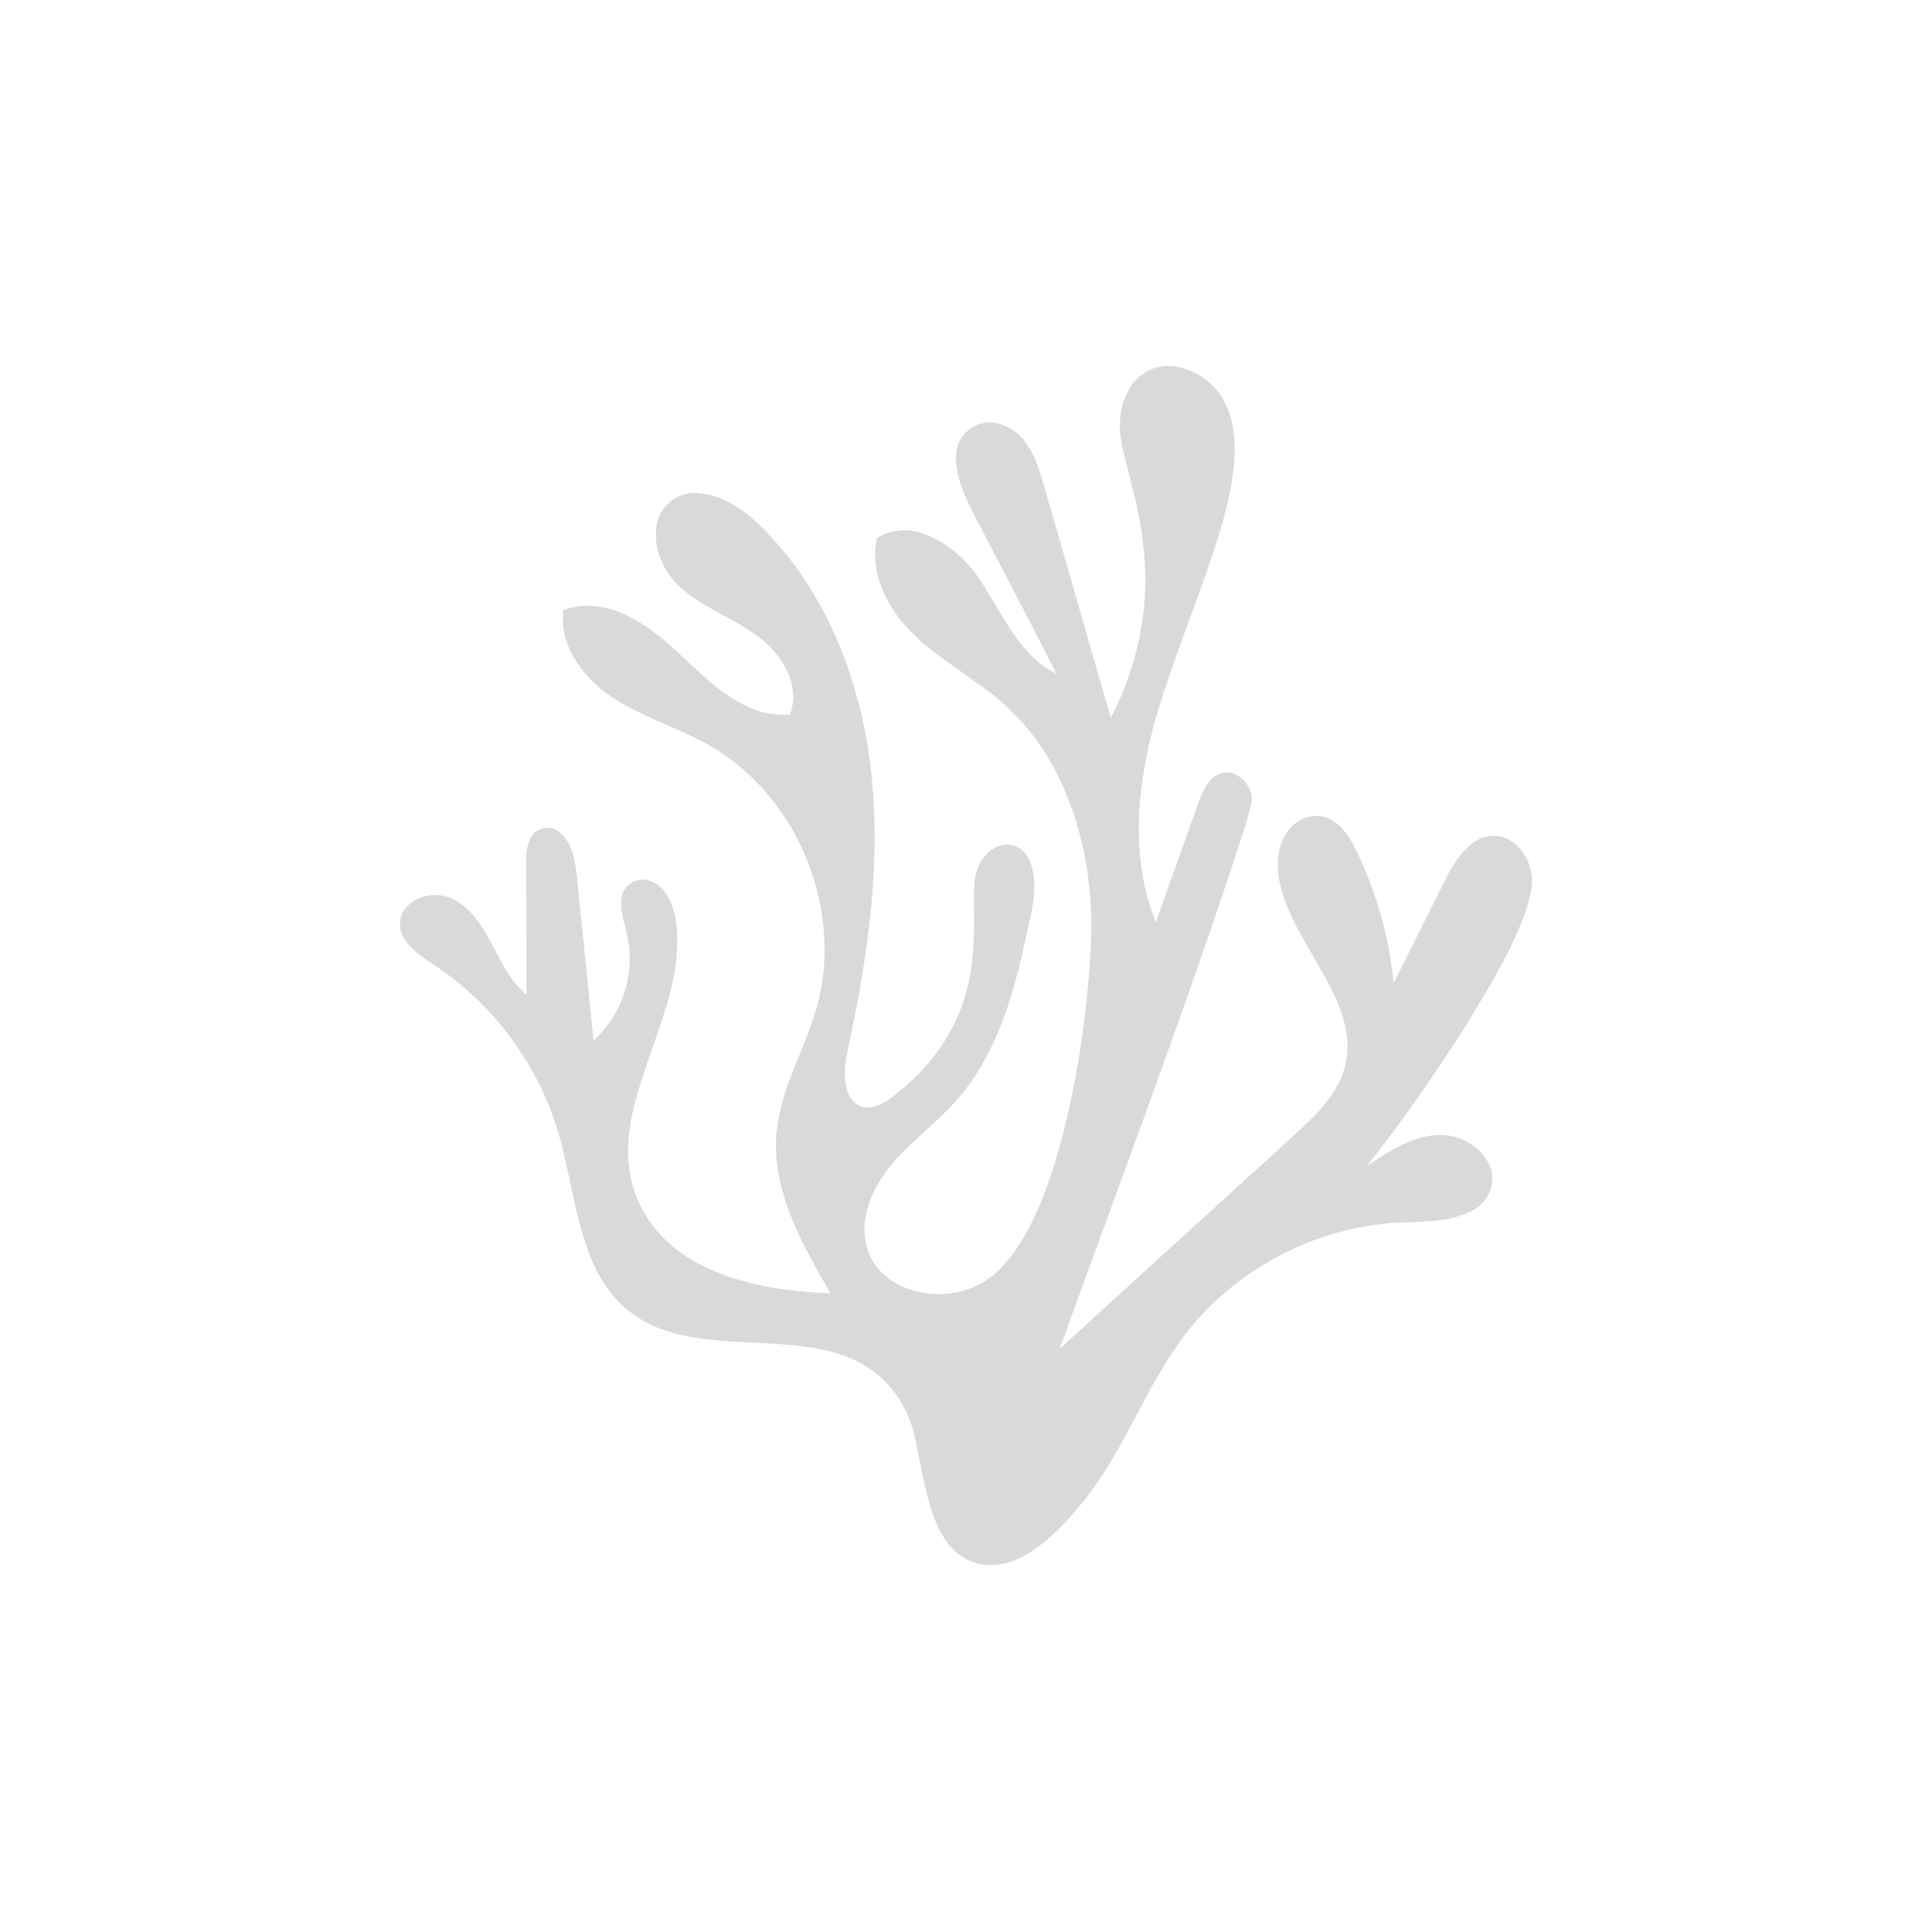
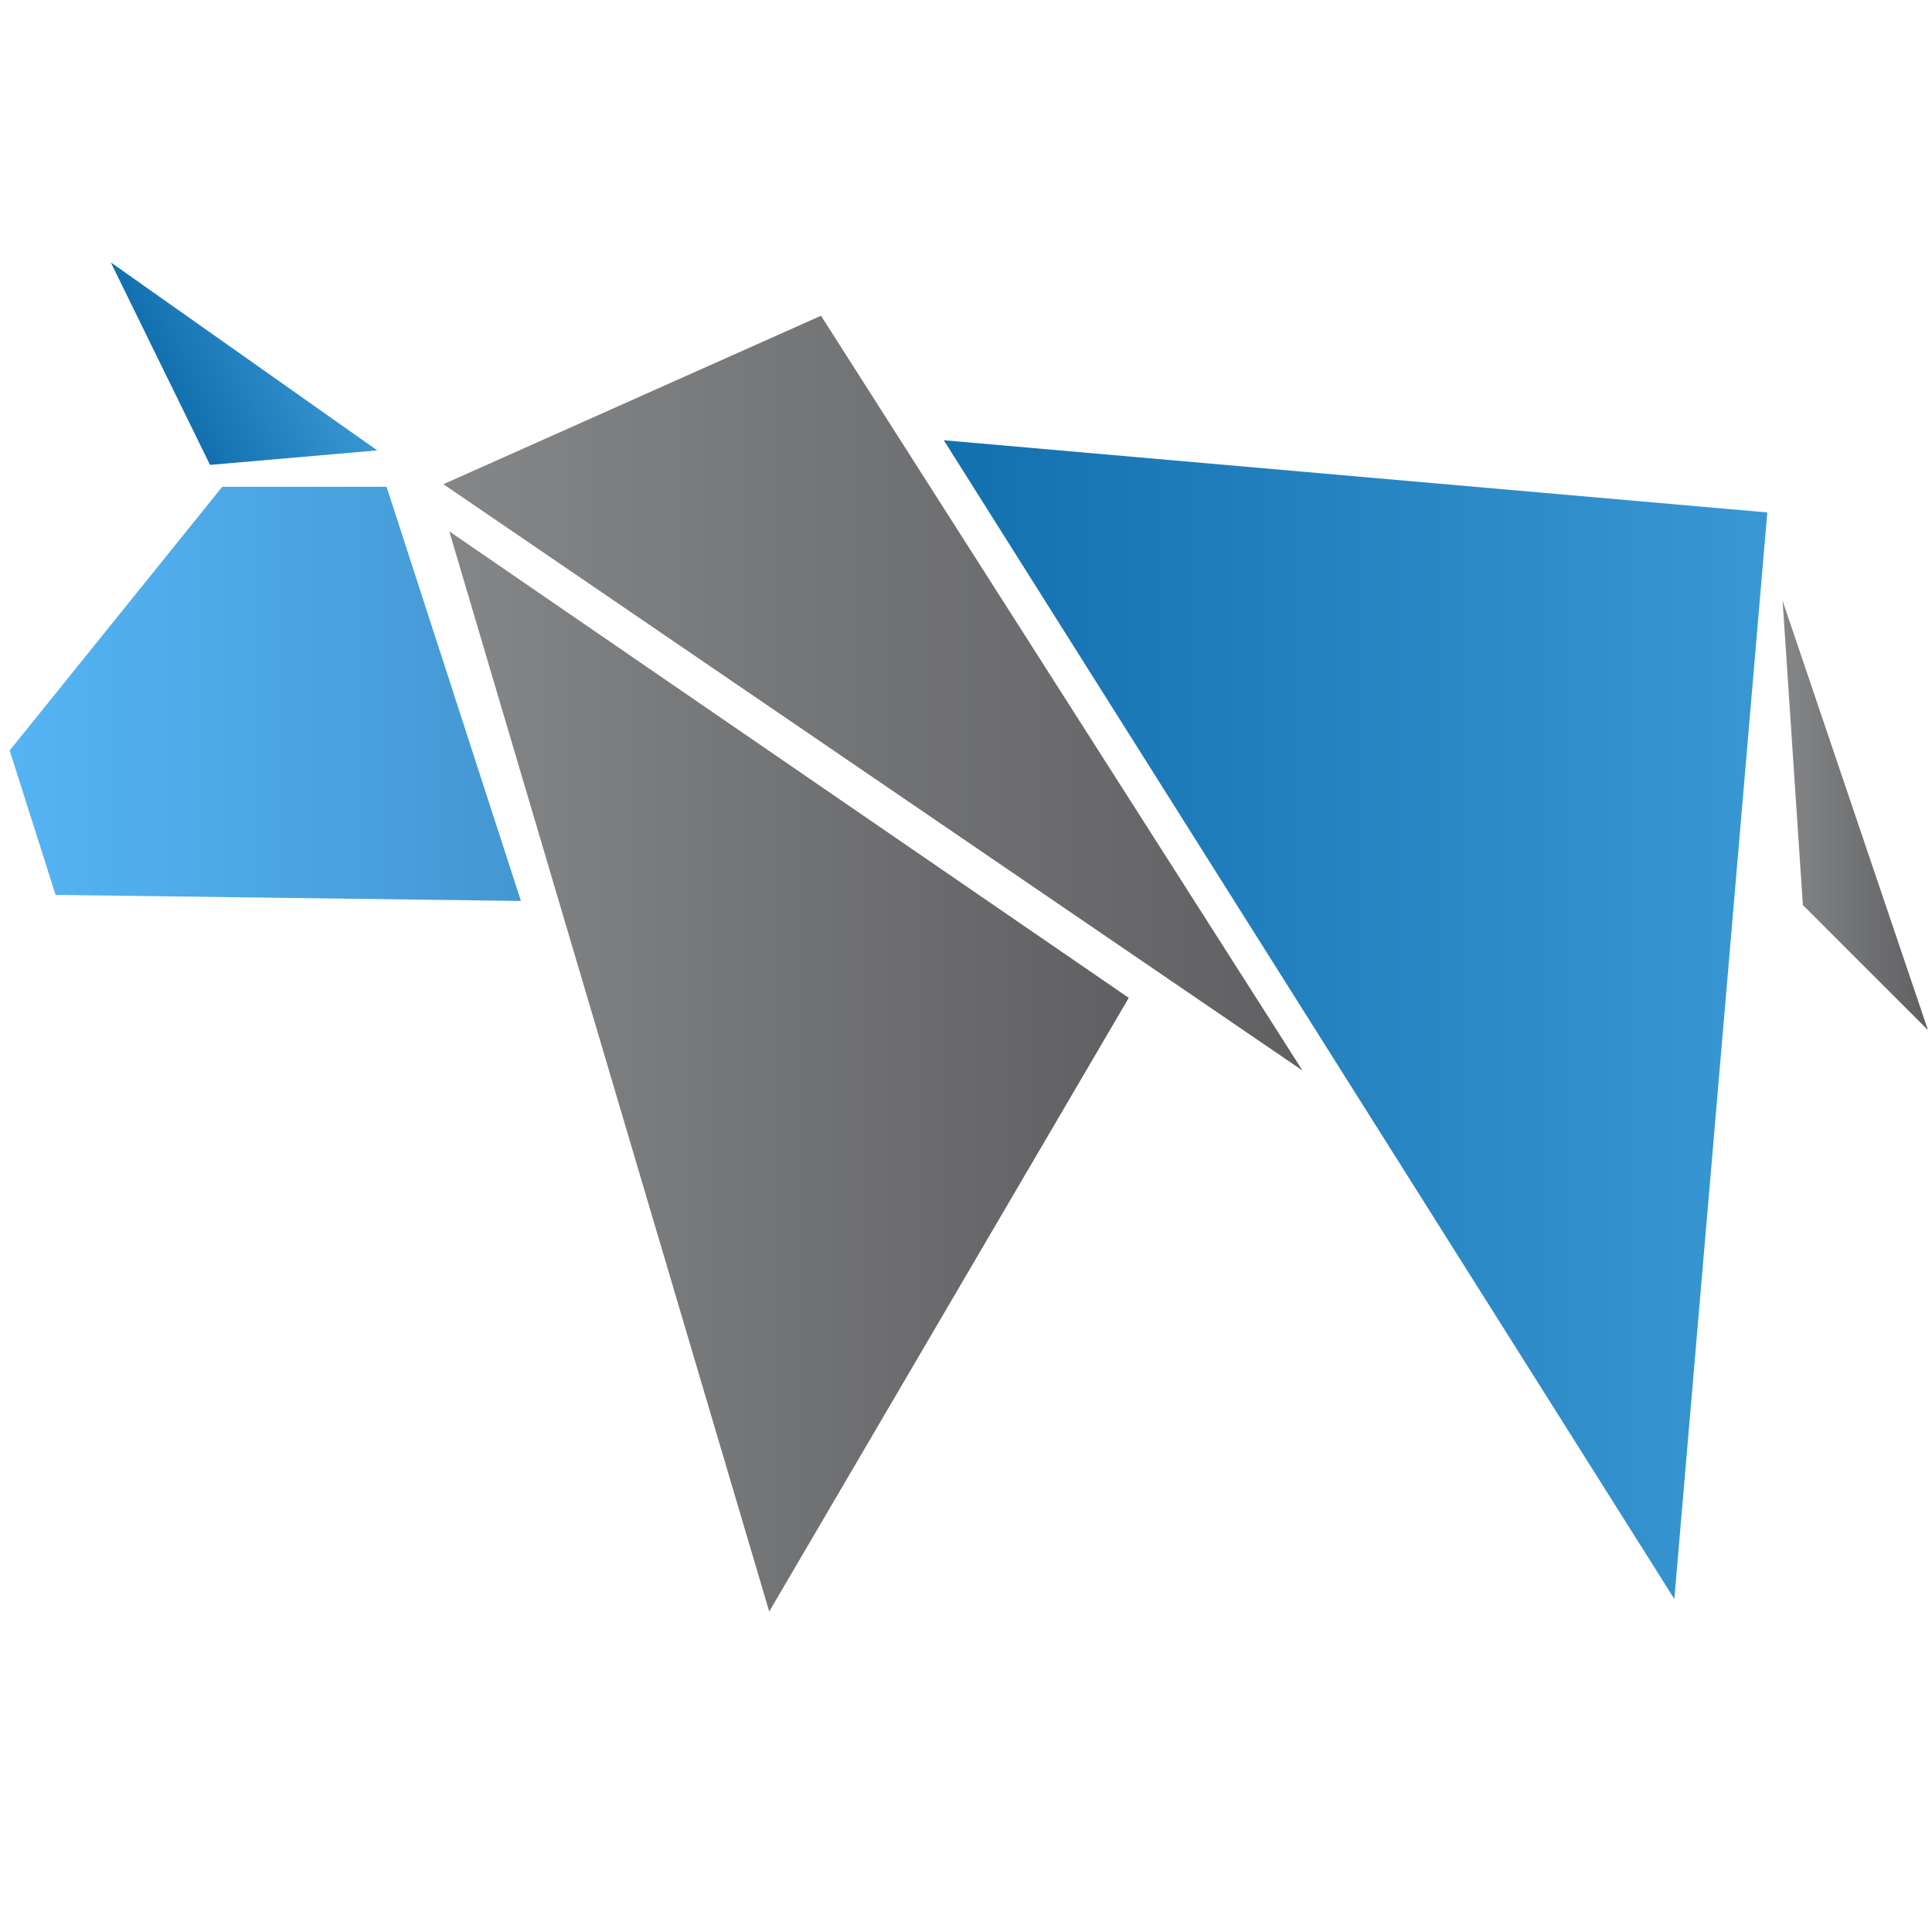
- <svg xmlns="http://www.w3.org/2000/svg" width="40" height="40" viewBox="0 0 1024 1024">
-   <path d="M599.252 204.99c4.174-6.583 11.646-10.963 19.488-10.99 10.99-.027 21.445 6.145 27.81 14.931 5.993 8.403 7.84 19.023 7.855 29.164-.096 14.26-3.38 28.274-7.295 41.919-9.785 32.202-23.074 63.213-32.996 95.374-10.934 36.5-16.176 77.173-1.491 113.413 7.677-21.432 15.273-42.905 22.923-64.364 2.176-5.665 5.036-12.111 11.113-14.438 8.457-3.01 17.08 5.817 16.833 13.987-2.313 11.906-6.802 23.252-10.333 34.83-28.616 86.027-60.668 170.864-91.529 256.111 41.043-37.526 82.21-74.915 123.307-112.372 11.824-10.77 24.648-22.5 28.274-38.771 3.613-15.971-3.106-31.82-10.73-45.532-8.799-16.368-20.035-31.928-24.168-50.35-2.08-9.538-1.45-20.514 4.982-28.328 4.64-5.885 13.083-8.923 20.213-6.05 7.035 2.683 11.277 9.444 14.603 15.821 11.167 22.403 18.133 46.887 20.528 71.808 7.623-15.382 15.342-30.71 22.978-46.079 4.612-9.06 8.69-18.777 16.177-25.934 4.516-4.462 11.099-7.267 17.476-5.817 7.992 1.766 13.603 9.033 15.752 16.587 2.436 8.02-.137 16.368-2.723 23.991-7.705 21.309-19.803 40.592-31.463 59.888-16.259 25.551-33.53 50.486-52.375 74.203 10.77-7.198 22.116-14.767 35.309-16.272 12.48-1.67 26.276 5.639 30.409 17.819 2.764 8.293-1.71 17.681-9.224 21.732-11.017 6.145-24.06 6.063-36.308 6.61-44.437 1.218-87.752 23.102-115.328 57.931-21.76 27.782-32.873 62.297-54.961 89.846-13.932 16.792-33.61 37.87-55.262 33.215-28.836-6.2-28.836-51.266-36.02-73.601-3.71-11.263-10.662-21.555-20.31-28.575-8.43-6.227-18.53-9.8-28.74-11.756-23.43-4.503-47.598-2.122-70.973-6.953-11.701-2.38-23.225-7.075-32.161-15.163-8.513-7.473-14.397-17.477-18.476-27.946-8.813-22.8-10.606-47.544-18.434-70.631-11.332-33.242-33.749-62.625-62.954-82.14-6.158-4.161-12.85-8.212-16.833-14.7-3.243-5.063-2.956-12.261 1.287-16.682 7.157-7.787 20.09-8.43 28.356-1.984 16.943 12.016 19.392 35.363 35.186 48.433.027-21.569-.083-43.123-.124-64.678.055-6.227-.643-12.933 2.477-18.599 2.833-5.364 10.675-6.815 15.233-2.792 6.158 5.16 8.033 13.577 8.909 21.2 3.065 29.71 6.021 59.436 9.1 89.16 15.48-13.904 22.596-36.471 17.587-56.712-1.52-6.46-3.983-13.111-2.587-19.817 1.136-5.625 7.103-9.58 12.728-8.58 6.322.861 10.839 6.28 13.206 11.851 3.777 9.224 3.791 19.502 3.025 29.3-2.245 22.322-11.688 42.932-18.202 64.172-6.35 18.75-10.716 39.579-4.352 58.944 5.666 18.106 20.036 32.421 36.896 40.537 20.816 10.223 44.26 13.398 67.196 14.301-13.945-24.401-29.109-50.226-28.849-79.253.274-29.232 18.859-53.853 23.881-82.059 8.554-46.804-12.563-97.673-51.882-124.524-17.462-12.003-38.429-17.34-56.37-28.466-16.231-9.936-30.807-27.618-28.261-47.75 12.33-4.776 26.098-1.724 37.225 4.681 21.746 11.605 35.582 33.612 57.438 45.04 7.678 4.187 16.477 6.254 25.222 5.72 4.736-11.345 0-24.06-7.636-32.9-14.37-17.312-38.62-21.514-53.647-38.06-7.528-8.635-11.729-20.98-8.568-32.27 2.573-8.923 11.811-15 21.008-14.329 13.617.848 25.345 9.375 34.651 18.763 30.807 30.792 48.53 72.67 55.482 115.232 8.211 50.199 1.834 101.41-8.28 150.842-1.889 10.073-5.42 20.406-2.806 30.683 1.123 4.763 4.558 9.676 9.827 10.1 7.253.466 13.247-4.475 18.53-8.8 16.518-13.493 29.643-31.654 35.062-52.456 4.23-15.164 4.352-31.04 4.051-46.654.082-7.815-.492-16.437 4.174-23.197 3.34-5.228 9.566-9.334 15.971-7.815 5.023.958 8.581 5.31 10.114 9.977 2.463 7.678 2.094 15.971.602 23.813-4.721 21.623-8.991 43.534-17.545 64.062-6.035 14.74-14.192 28.753-25.236 40.304-12.18 12.905-27.22 23.252-37.033 38.292-6.692 10.278-11.017 23.047-8.116 35.323 2.122 9.798 9.58 17.79 18.572 21.869 13.097 5.98 29 5.68 41.768-1.054 10.127-5.474 17.326-14.944 23.06-24.675 10.1-17.504 16.218-36.937 21.295-56.398 7.814-31.422 12.413-63.638 14.22-95.963 2.066-34.529-4.202-70.234-21.61-100.397-9.252-16.15-22.335-29.903-37.622-40.427-13.768-10.237-28.904-19.105-40.071-32.367-10.442-12.29-17.682-28.876-13.877-45.19 7.144-4.488 16.162-5.268 24.073-2.463 14.93 5.077 26.618 17.066 34.159 30.628 10.237 15.985 18.776 35.008 36.814 43.685-14.671-28.863-29.807-57.48-44.656-86.247-4.831-9.716-9.594-20.336-8.335-31.449.917-8.471 8.787-15.424 17.285-15.383 7.541.028 14.616 4.27 19.105 10.182 5.132 6.652 7.582 14.85 9.895 22.814 11.838 41.194 23.662 82.374 35.541 123.553 14.931-28.438 21.24-61.393 16.998-93.308-1.861-16.915-6.83-33.256-10.77-49.76-2.683-10.798-1.876-22.91 4.283-32.421Z" fill="#d9d9d9" fill-rule="nonzero" />
+ <svg xmlns="http://www.w3.org/2000/svg" xmlns:xlink="http://www.w3.org/1999/xlink" xml:space="preserve" width="1024px" height="1024px" version="1.1" style="shape-rendering:geometricPrecision; text-rendering:geometricPrecision; image-rendering:optimizeQuality; fill-rule:evenodd; clip-rule:evenodd" viewBox="0 0 1024 1024">
+   <defs>
+     <style type="text/css">
+    
+     .fil0 {fill:none}
+     .fil3 {fill:url(#id0)}
+     .fil6 {fill:url(#id1)}
+     .fil5 {fill:url(#id2)}
+     .fil4 {fill:url(#id3)}
+     .fil2 {fill:url(#id4)}
+     .fil1 {fill:url(#id5);fill-rule:nonzero}
+    
+   </style>
+     <linearGradient id="id0" gradientUnits="userSpaceOnUse" x1="5.13" y1="367.78" x2="276.1" y2="367.78">
+       <stop offset="0" style="stop-opacity:1; stop-color:#55B4F4" />
+       <stop offset="0.51" style="stop-opacity:1; stop-color:#4CA6E3" />
+       <stop offset="1" style="stop-opacity:1; stop-color:#4397D2" />
+     </linearGradient>
+     <linearGradient id="id1" gradientUnits="userSpaceOnUse" x1="500.23" y1="540.41" x2="936.7" y2="540.41">
+       <stop offset="0" style="stop-opacity:1; stop-color:#1270AF" />
+       <stop offset="1" style="stop-opacity:1; stop-color:#3997D3" />
+     </linearGradient>
+     <linearGradient id="id2" gradientUnits="userSpaceOnUse" x1="238.13" y1="567.88" x2="598.27" y2="567.88">
+       <stop offset="0" style="stop-opacity:1; stop-color:#848688" />
+       <stop offset="1" style="stop-opacity:1; stop-color:#606062" />
+     </linearGradient>
+     <linearGradient id="id3" gradientUnits="userSpaceOnUse" xlink:href="#id2" x1="235.01" y1="367.38" x2="690.38" y2="367.38">
+   </linearGradient>
+     <linearGradient id="id4" gradientUnits="userSpaceOnUse" xlink:href="#id2" x1="944.81" y1="432.2" x2="1021.87" y2="432.2">
+   </linearGradient>
+     <linearGradient id="id5" gradientUnits="userSpaceOnUse" xlink:href="#id1" x1="92.08" y1="207.15" x2="166.58" y2="170.63">
+   </linearGradient>
+   </defs>
+   <g id="Capa_x0020_1">
+     <rect class="fil0" width="1024" height="1024" />
+     <path class="fil1" d="M58.71 139.06l141.24 99.66 -88.63 7.68 -52.61 -107.34zm70.62 49.83m26.31 53.67m-70.63 -49.84" />
+     <polygon class="fil2" points="944.81,318.4 955.56,479.69 1021.87,545.99 " />
+     <polygon class="fil3" points="204.89,258.03 276.1,477.53 29.47,474.32 5.13,397.76 117.77,258.03 " />
+     <polygon class="fil4" points="690.38,567.42 435.15,167.35 235.01,256.64 " />
+     <polygon class="fil5" points="238.13,281.62 407.71,854.14 598.27,528.88 " />
+     <polygon class="fil6" points="500.23,233.34 887.43,847.48 936.7,271.61 " />
+   </g>
</svg>
